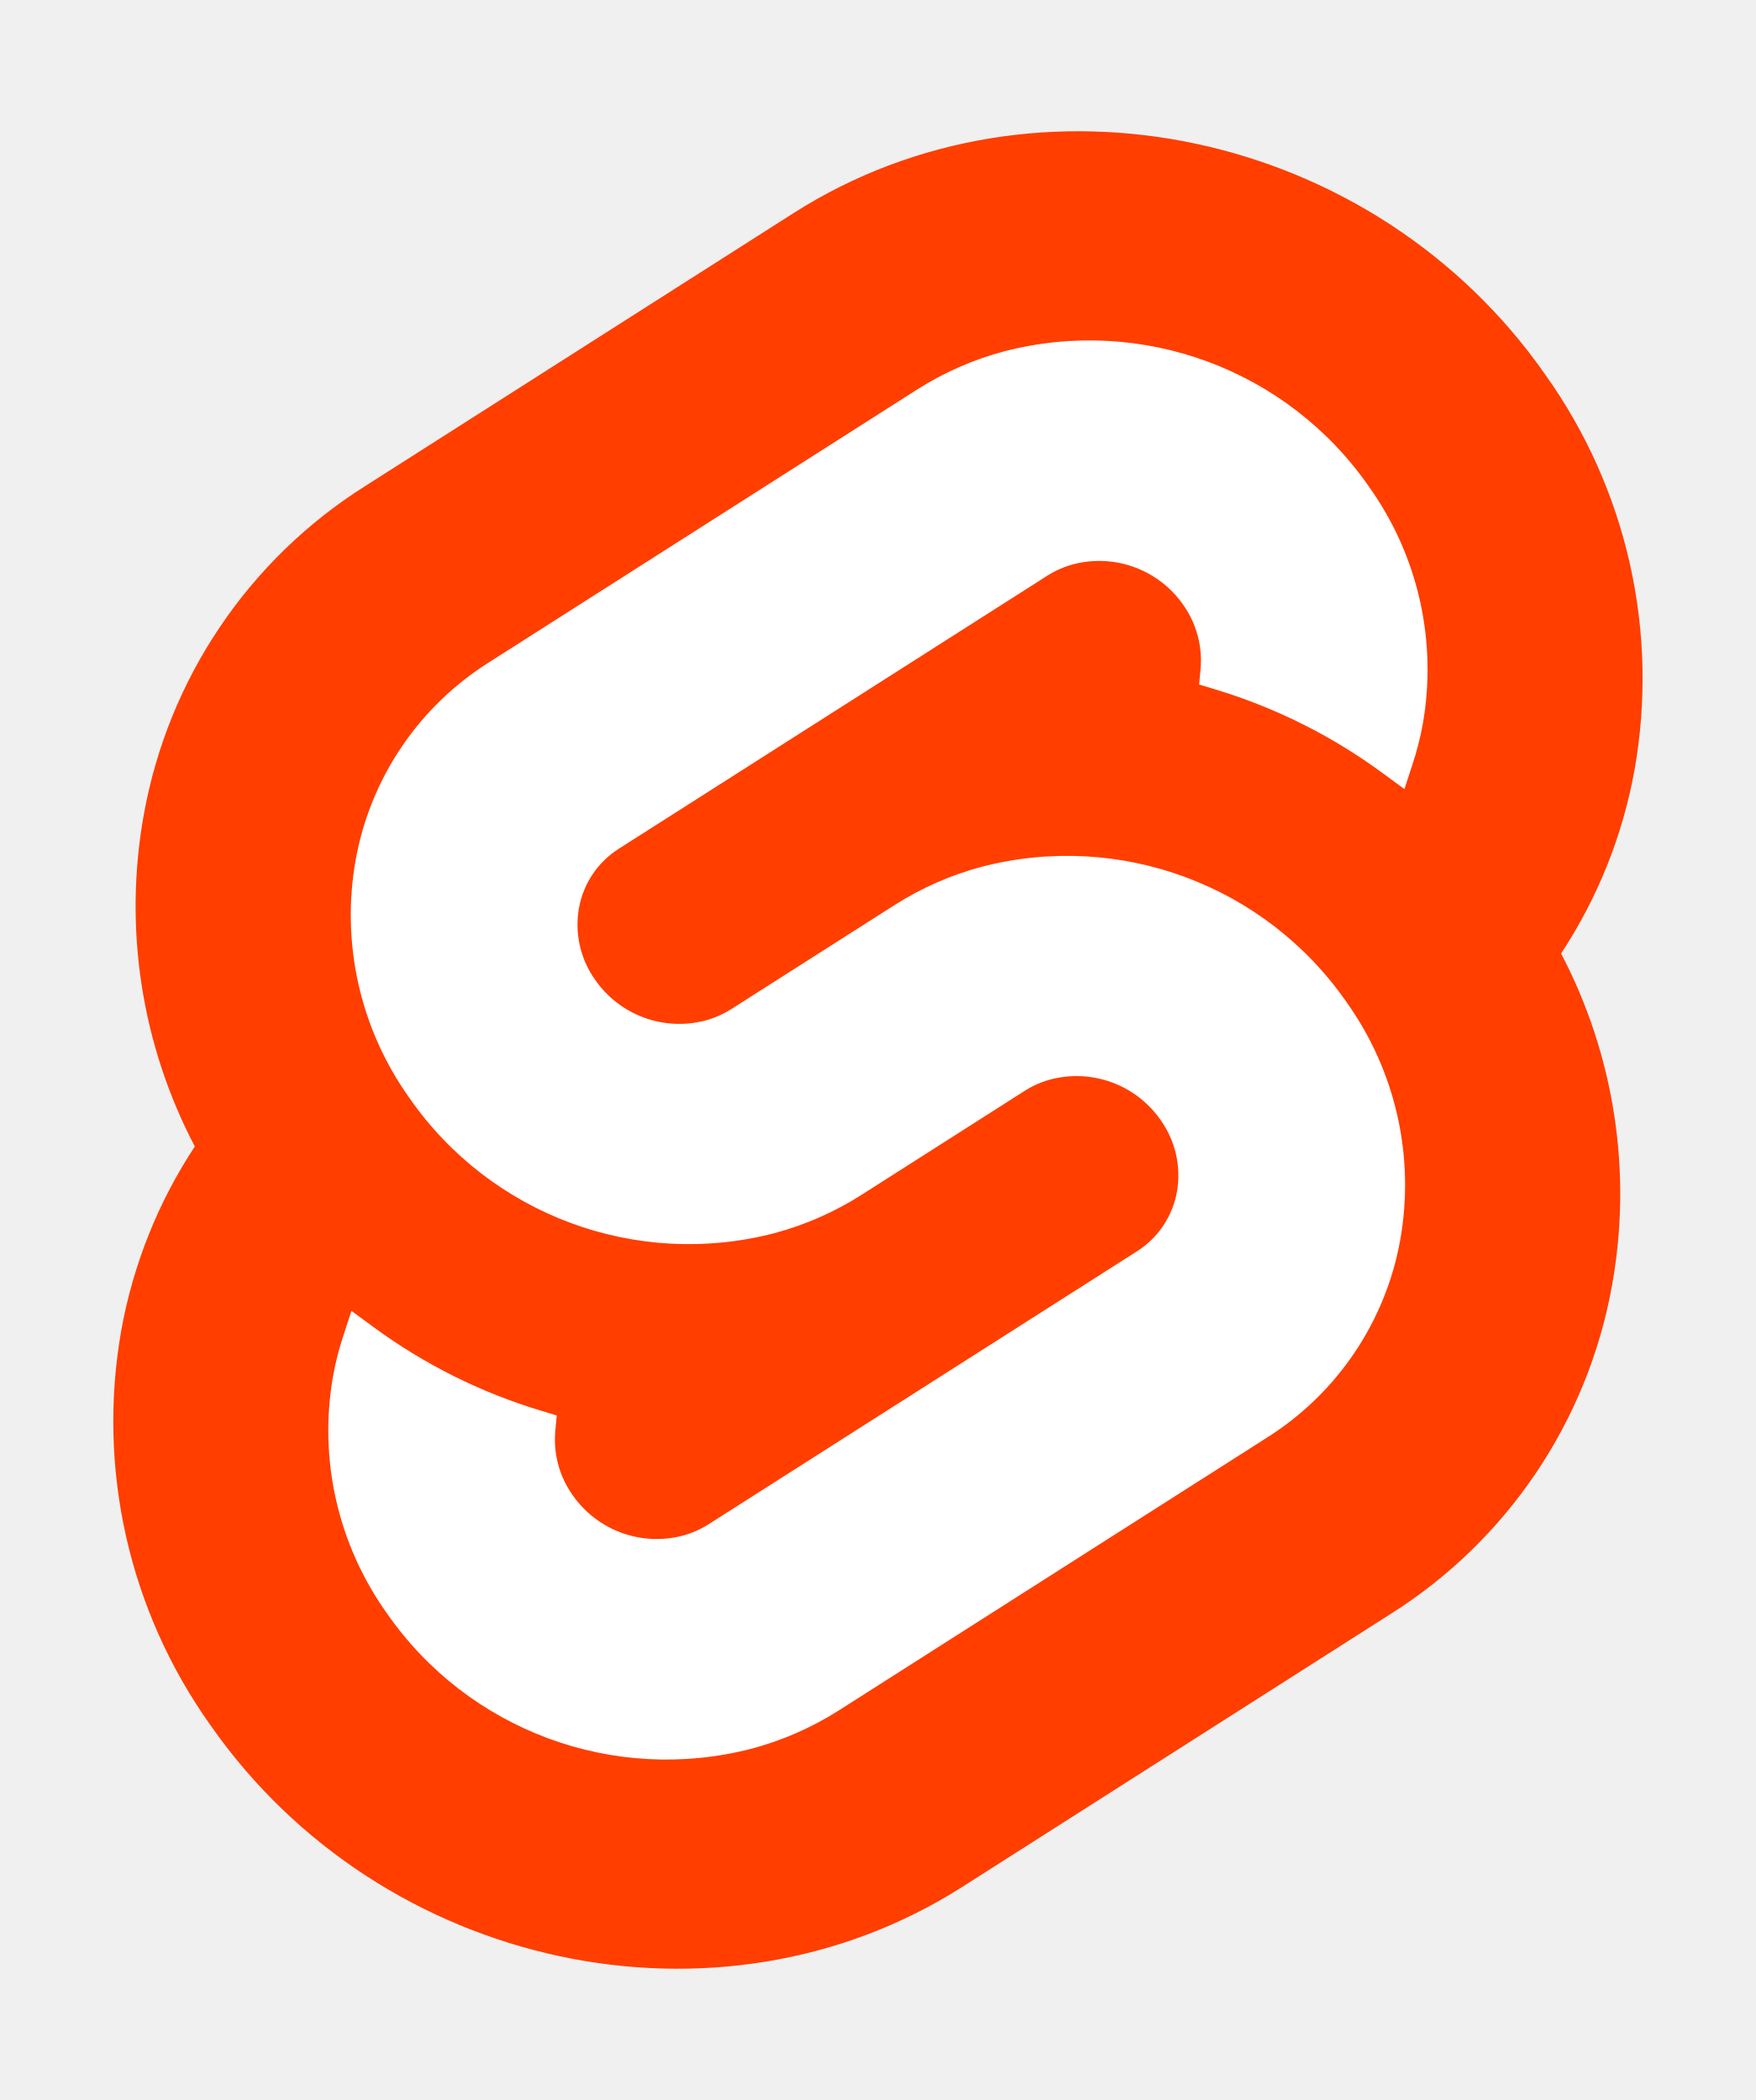
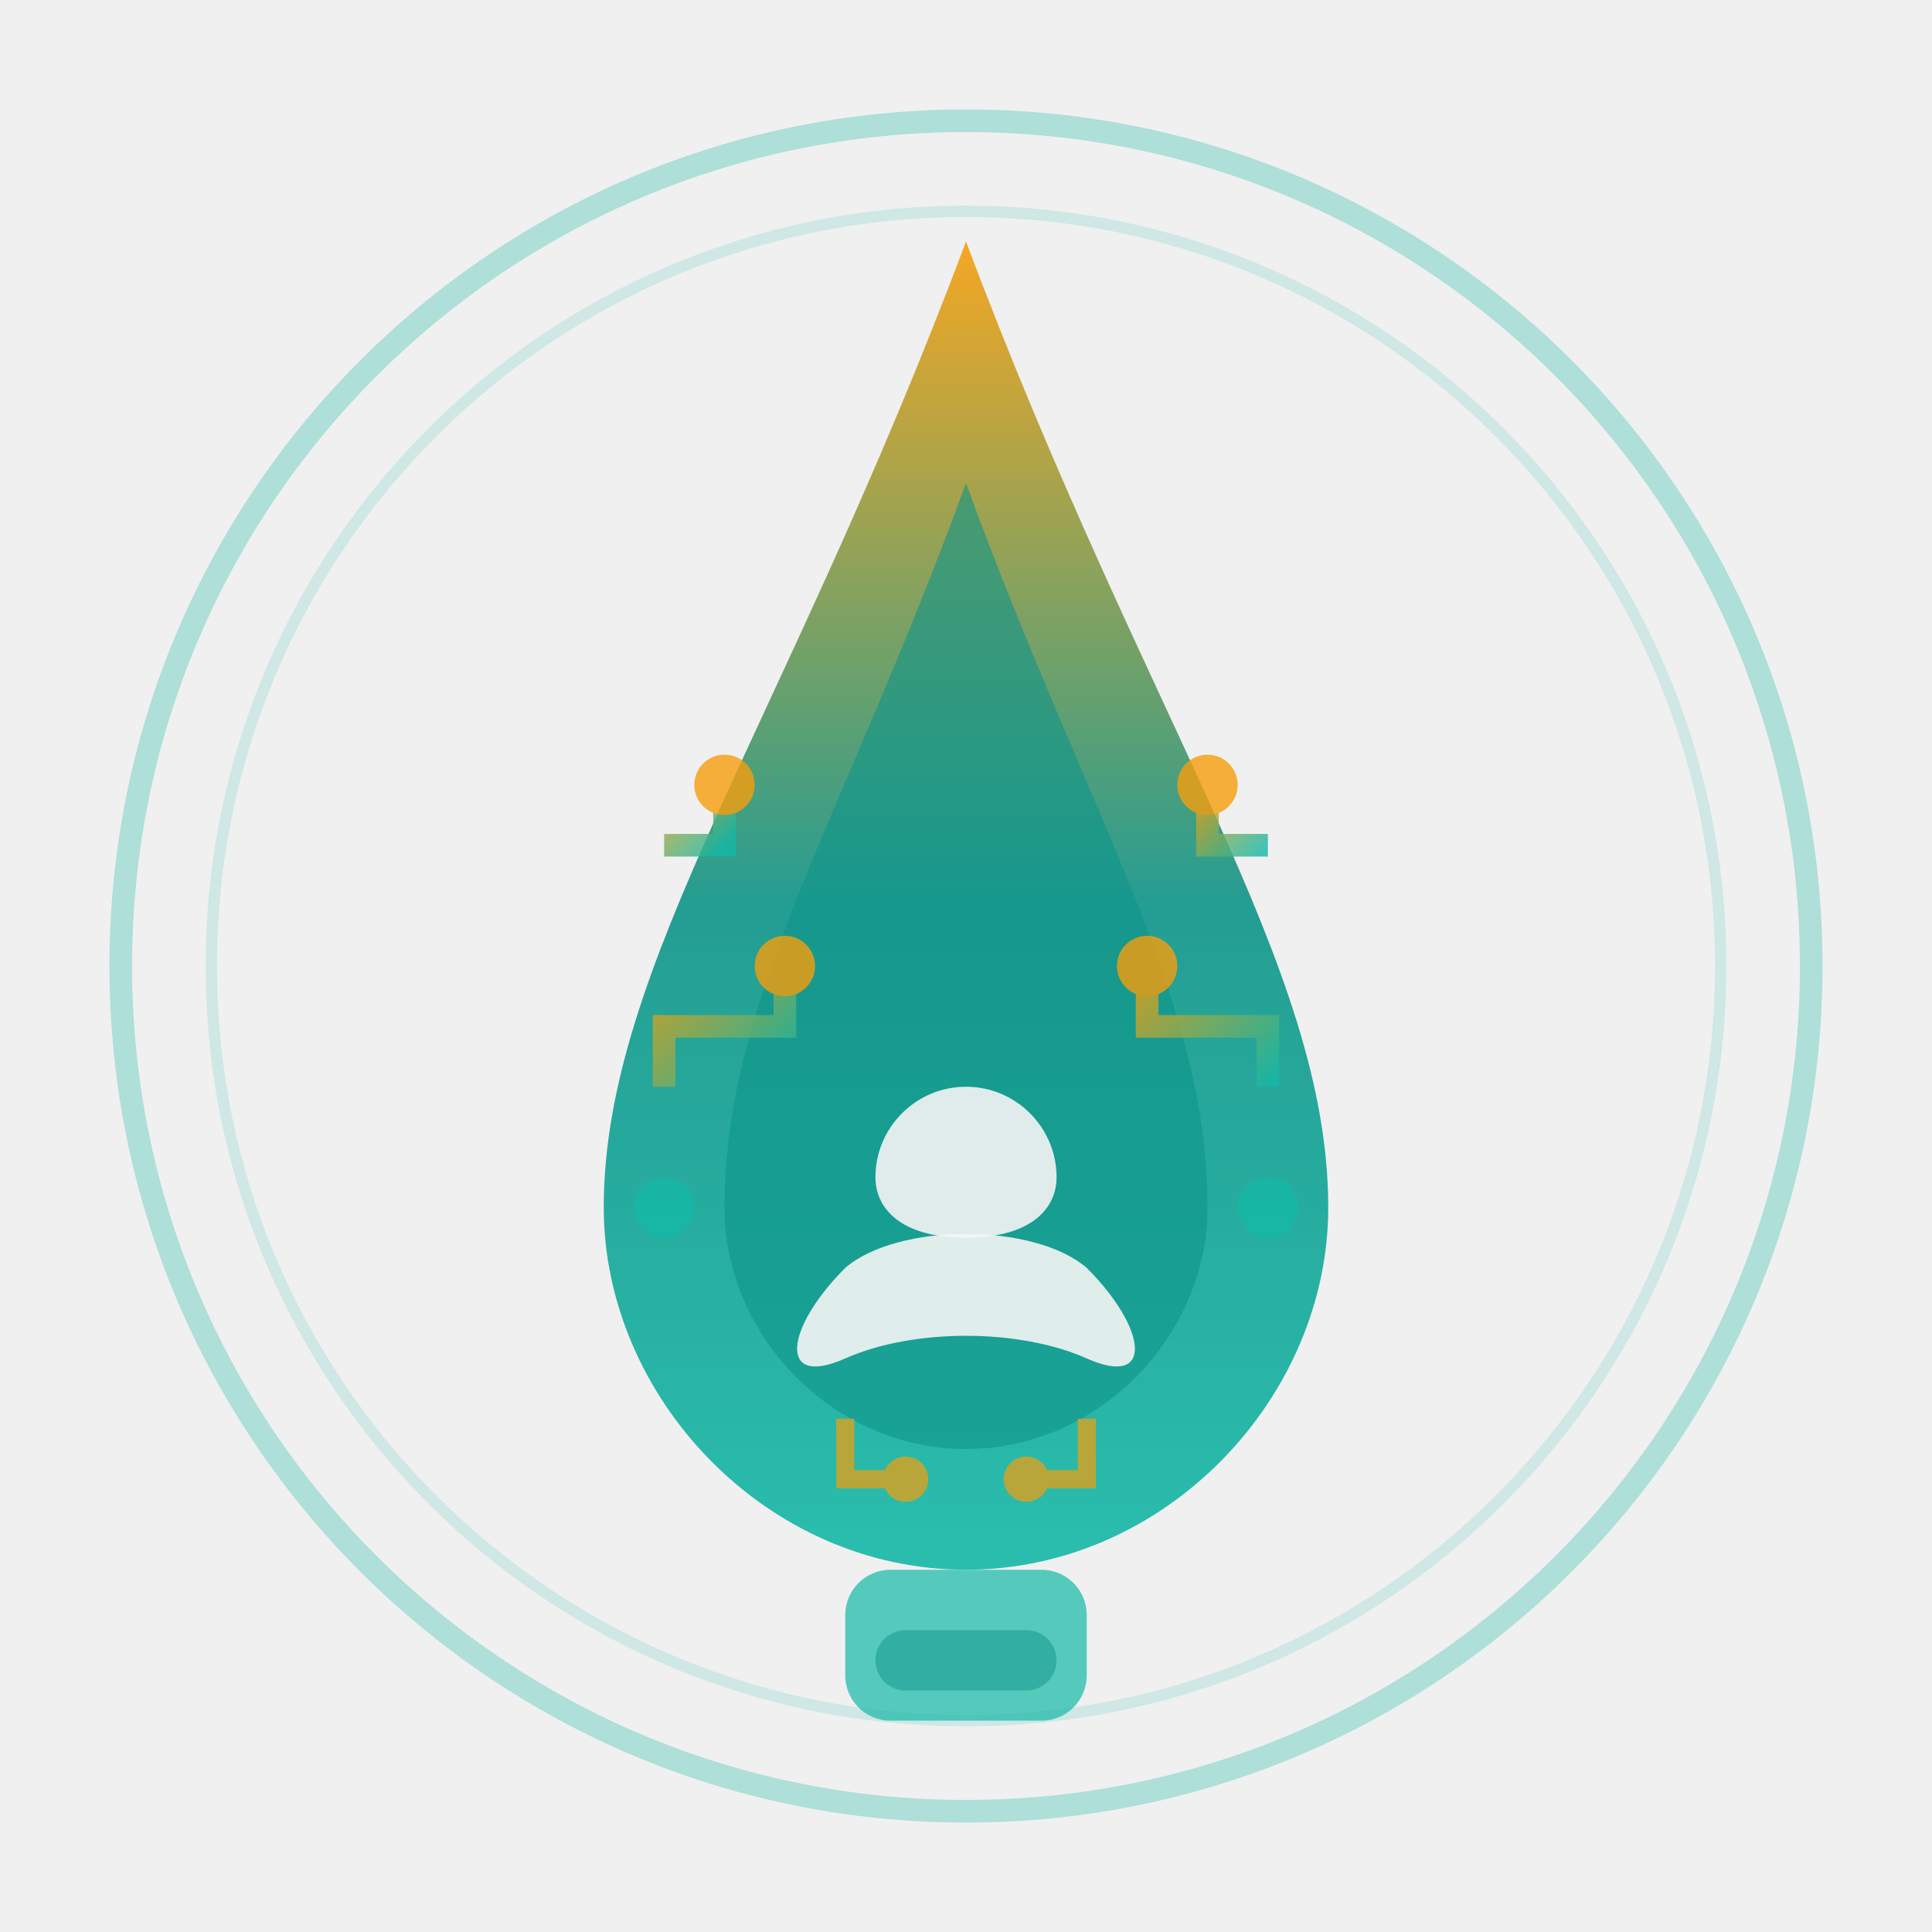
- <svg xmlns="http://www.w3.org/2000/svg" width="107" height="128" viewBox="0 0 107 128">
-   <path d="M94.157 22.819c-10.4-14.885-30.94-19.297-45.792-9.835L22.282 29.608A29.92 29.92 0 0 0 8.764 49.65a31.5 31.5 0 0 0 3.108 20.231 30 30 0 0 0-4.477 11.183 31.9 31.9 0 0 0 5.448 24.116c10.402 14.887 30.942 19.297 45.791 9.835l26.083-16.624A29.92 29.92 0 0 0 98.235 78.35a31.53 31.53 0 0 0-3.105-20.232 30 30 0 0 0 4.474-11.182 31.88 31.88 0 0 0-5.447-24.116" style="fill:#ff3e00" />
-   <path d="M45.817 106.582a20.72 20.72 0 0 1-22.237-8.243 19.17 19.17 0 0 1-3.277-14.503 18 18 0 0 1 .624-2.435l.49-1.498 1.337.981a33.6 33.6 0 0 0 10.203 5.098l.97.294-.09.968a5.85 5.85 0 0 0 1.052 3.878 6.24 6.24 0 0 0 6.695 2.485 5.8 5.8 0 0 0 1.603-.704L69.27 76.28a5.43 5.43 0 0 0 2.45-3.631 5.8 5.8 0 0 0-.987-4.371 6.24 6.24 0 0 0-6.698-2.487 5.7 5.7 0 0 0-1.6.704l-9.953 6.345a19 19 0 0 1-5.296 2.326 20.72 20.72 0 0 1-22.237-8.243 19.17 19.17 0 0 1-3.277-14.502 17.99 17.99 0 0 1 8.13-12.052l26.081-16.623a19 19 0 0 1 5.3-2.329 20.72 20.72 0 0 1 22.237 8.243 19.17 19.17 0 0 1 3.277 14.503 18 18 0 0 1-.624 2.435l-.49 1.498-1.337-.98a33.6 33.6 0 0 0-10.203-5.1l-.97-.294.09-.968a5.86 5.86 0 0 0-1.052-3.878 6.24 6.24 0 0 0-6.696-2.485 5.8 5.8 0 0 0-1.602.704L37.73 51.72a5.42 5.42 0 0 0-2.449 3.63 5.79 5.79 0 0 0 .986 4.372 6.24 6.24 0 0 0 6.698 2.486 5.8 5.8 0 0 0 1.602-.704l9.952-6.342a19 19 0 0 1 5.295-2.328 20.72 20.72 0 0 1 22.237 8.242 19.17 19.17 0 0 1 3.277 14.503 18 18 0 0 1-8.13 12.053l-26.081 16.622a19 19 0 0 1-5.3 2.328" style="fill:#fff" />
+ <svg xmlns="http://www.w3.org/2000/svg" width="128" height="128" viewBox="0 0 128 128">
+   <defs>
+     <linearGradient id="flameGrad" x1="50%" y1="100%" x2="50%" y2="0%">
+       <stop offset="0%" stop-color="#14B8A6" />
+       <stop offset="50%" stop-color="#0D9488" />
+       <stop offset="100%" stop-color="#F59E0B" />
+     </linearGradient>
+     <linearGradient id="circuitGrad" x1="0%" y1="0%" x2="100%" y2="100%">
+       <stop offset="0%" stop-color="#F59E0B" />
+       <stop offset="100%" stop-color="#14B8A6" />
+     </linearGradient>
+   </defs>
+   <circle cx="64" cy="64" r="56" fill="none" stroke="#14B8A6" stroke-width="1.5" opacity="0.3" />
+   <circle cx="64" cy="64" r="50" fill="none" stroke="#14B8A6" stroke-width="0.75" opacity="0.15" />
+   <path d="M64 16 C52 48 40 64 40 80 C40 92.57 50.74 104 64 104 C77.26 104 88 92.57 88 80 C88 64 76 48 64 16Z" fill="url(#flameGrad)" opacity="0.9" />
+   <path d="M64 32 C56 54 48 66 48 80 C48 88.47 55.16 96 64 96 C72.84 96 80 88.47 80 80 C80 66 72 54 64 32Z" fill="#0D9488" opacity="0.6" />
+   <path d="M58 78 C58 74.69 60.69 72 64 72 C67.31 72 70 74.69 70 78 C70 80 68.4 82 64 82 C59.6 82 58 80 58 78Z" fill="#F5F5F5" opacity="0.9" />
+   <path d="M56 84 C52 88 51.5 92 56 90 C60.5 88 67.5 88 72 90 C76.5 92 76 88 72 84 C68.5 81 59.5 81 56 84Z" fill="#F5F5F5" opacity="0.9" />
+   <g stroke="url(#circuitGrad)" stroke-width="1.5" fill="none" opacity="0.8">
+     <path d="M44 72 L44 68 L52 68 L52 64" />
+     <circle cx="52" cy="64" r="2" fill="#F59E0B" stroke="none" />
+     <path d="M44 72 L44 80" />
+     <circle cx="44" cy="80" r="2" fill="#14B8A6" stroke="none" />
+     <path d="M44 56 L48 56 L48 52" />
+     <circle cx="48" cy="52" r="2" fill="#F59E0B" stroke="none" />
+   </g>
+   <g stroke="url(#circuitGrad)" stroke-width="1.5" fill="none" opacity="0.8">
+     <path d="M84 72 L84 68 L76 68 L76 64" />
+     <circle cx="76" cy="64" r="2" fill="#F59E0B" stroke="none" />
+     <path d="M84 72 L84 80" />
+     <circle cx="84" cy="80" r="2" fill="#14B8A6" stroke="none" />
+     <path d="M84 56 L80 56 L80 52" />
+     <circle cx="80" cy="52" r="2" fill="#F59E0B" stroke="none" />
+   </g>
+   <g stroke="#F59E0B" stroke-width="1.2" fill="none" opacity="0.7">
+     <path d="M56 94 L56 98 L60 98" />
+     <circle cx="60" cy="98" r="1.5" fill="#F59E0B" stroke="none" />
+     <path d="M72 94 L72 98 L68 98" />
+     <circle cx="68" cy="98" r="1.5" fill="#F59E0B" stroke="none" />
+   </g>
+   <rect x="56" y="104" width="16" height="10" rx="3" fill="#14B8A6" opacity="0.7" />
+   <rect x="58" y="108" width="12" height="4" rx="2" fill="#0D9488" opacity="0.5" />
</svg>
